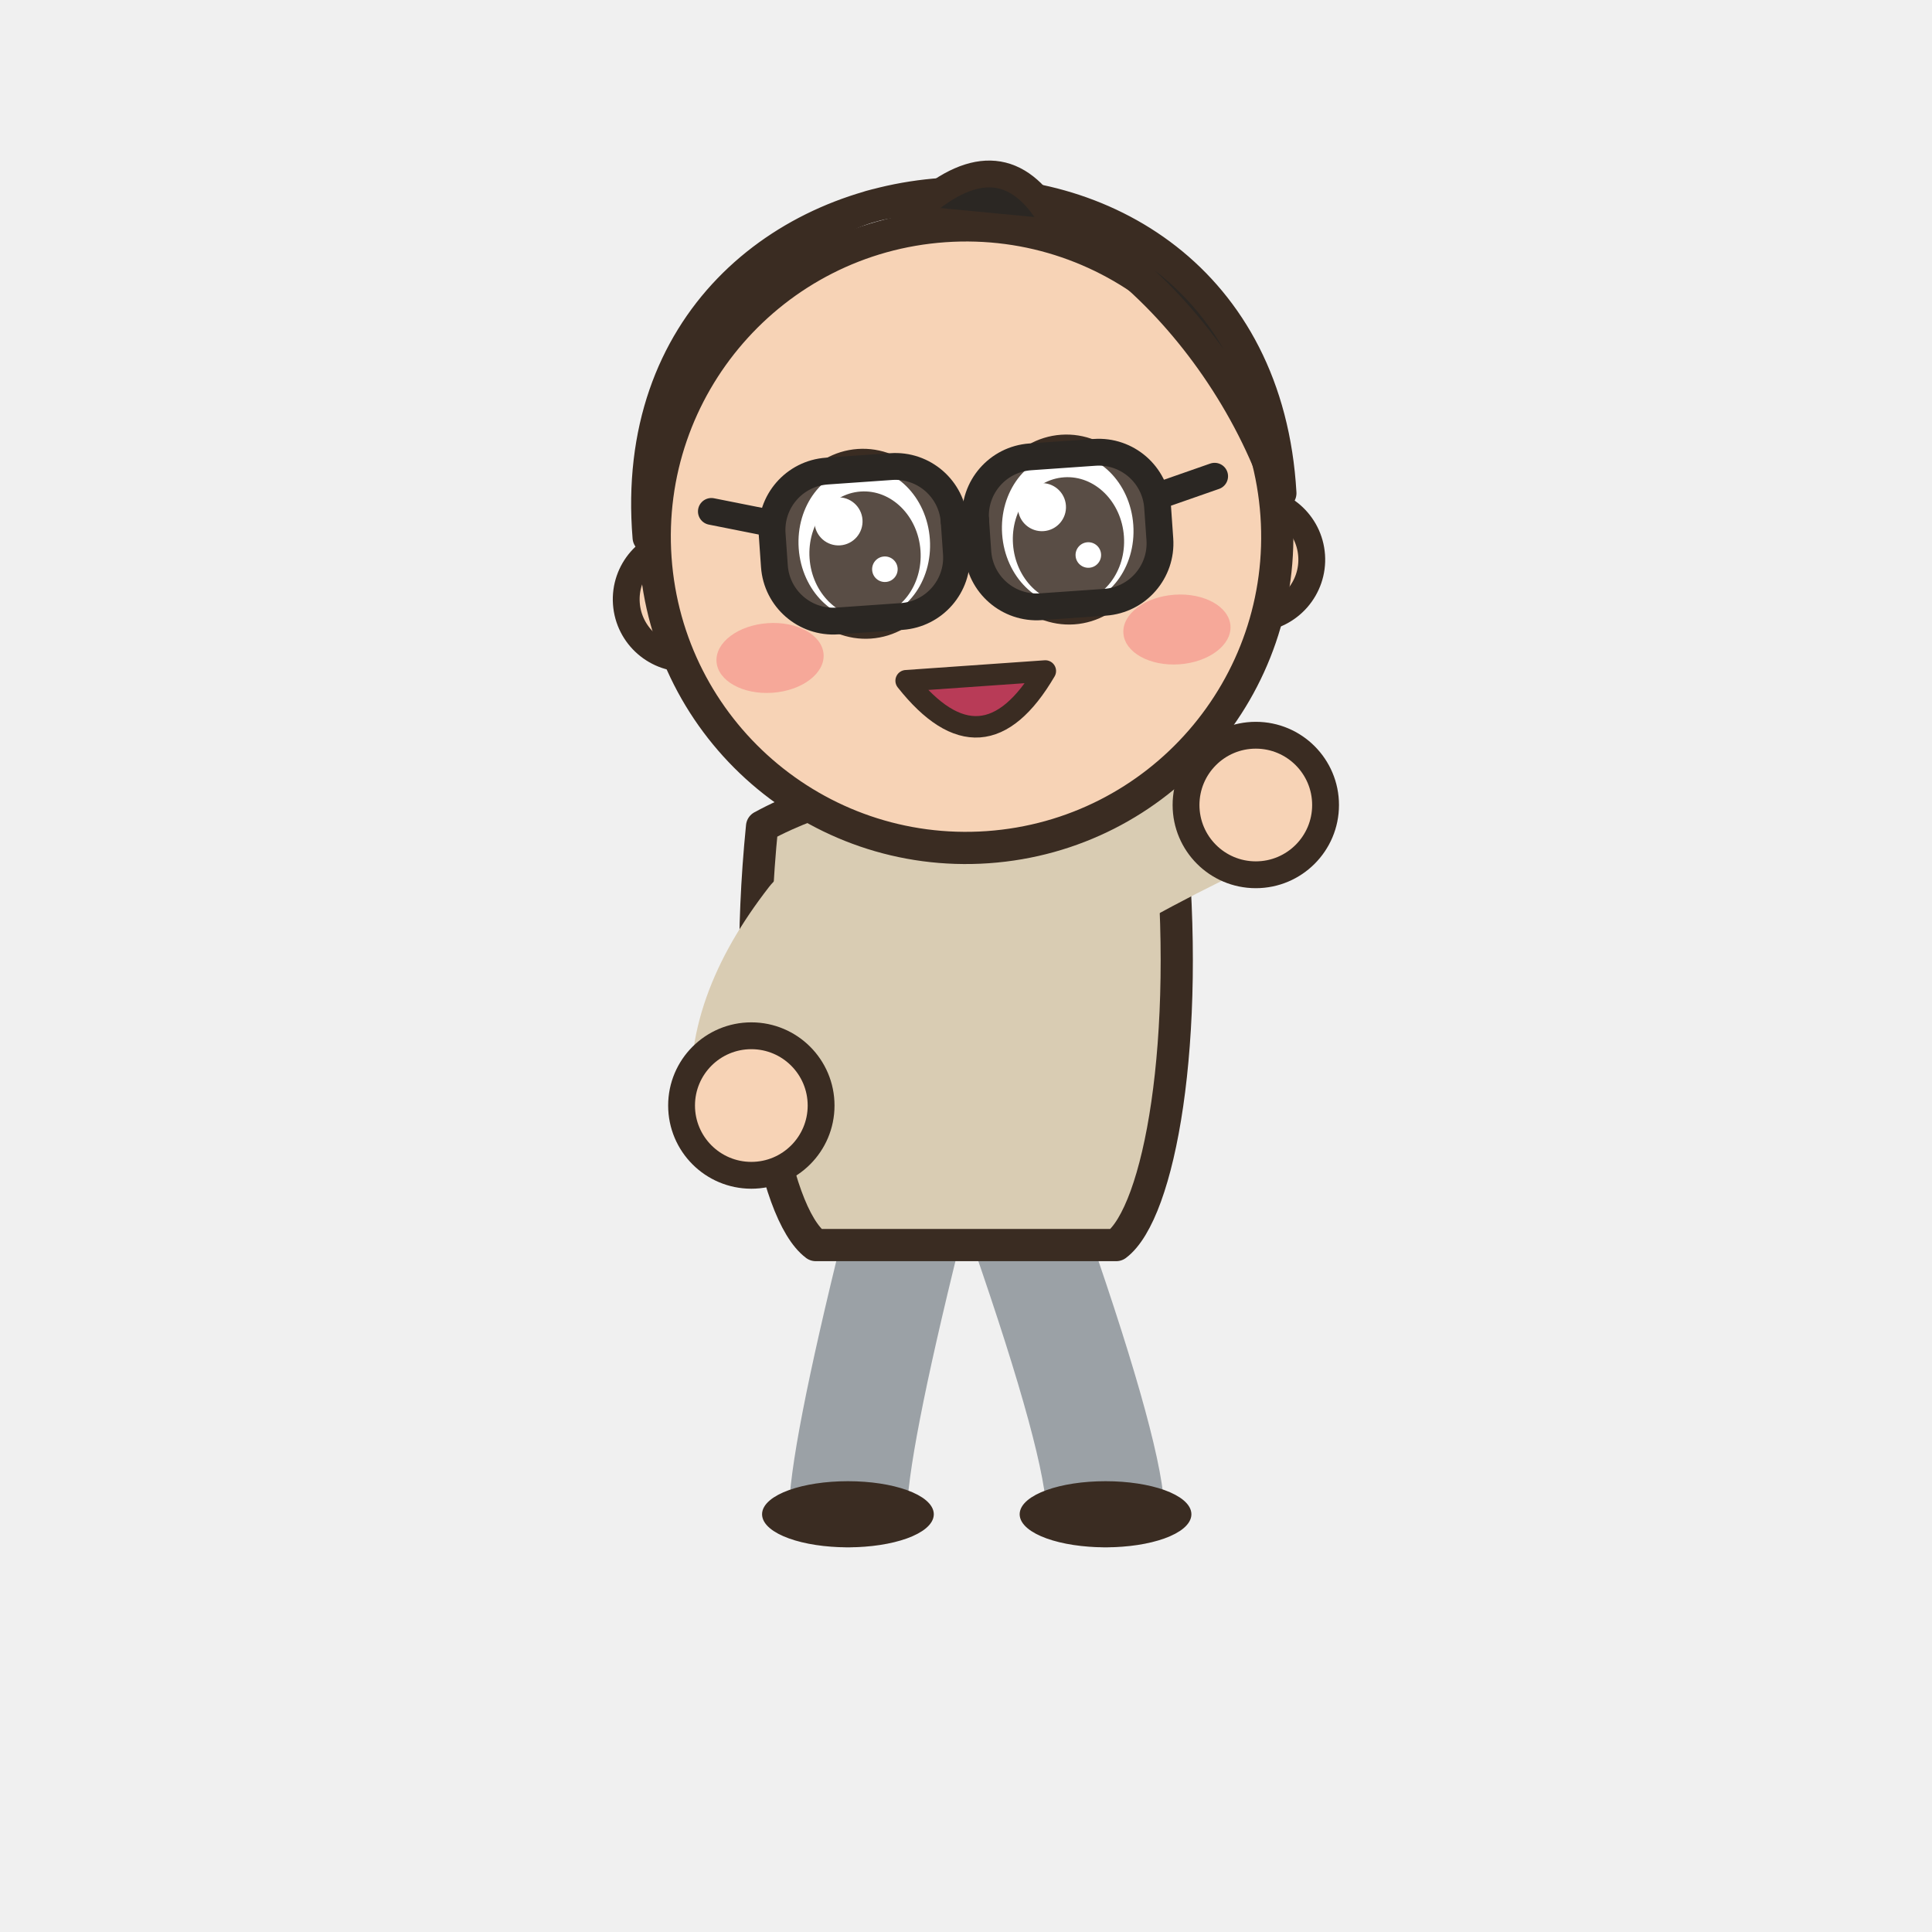
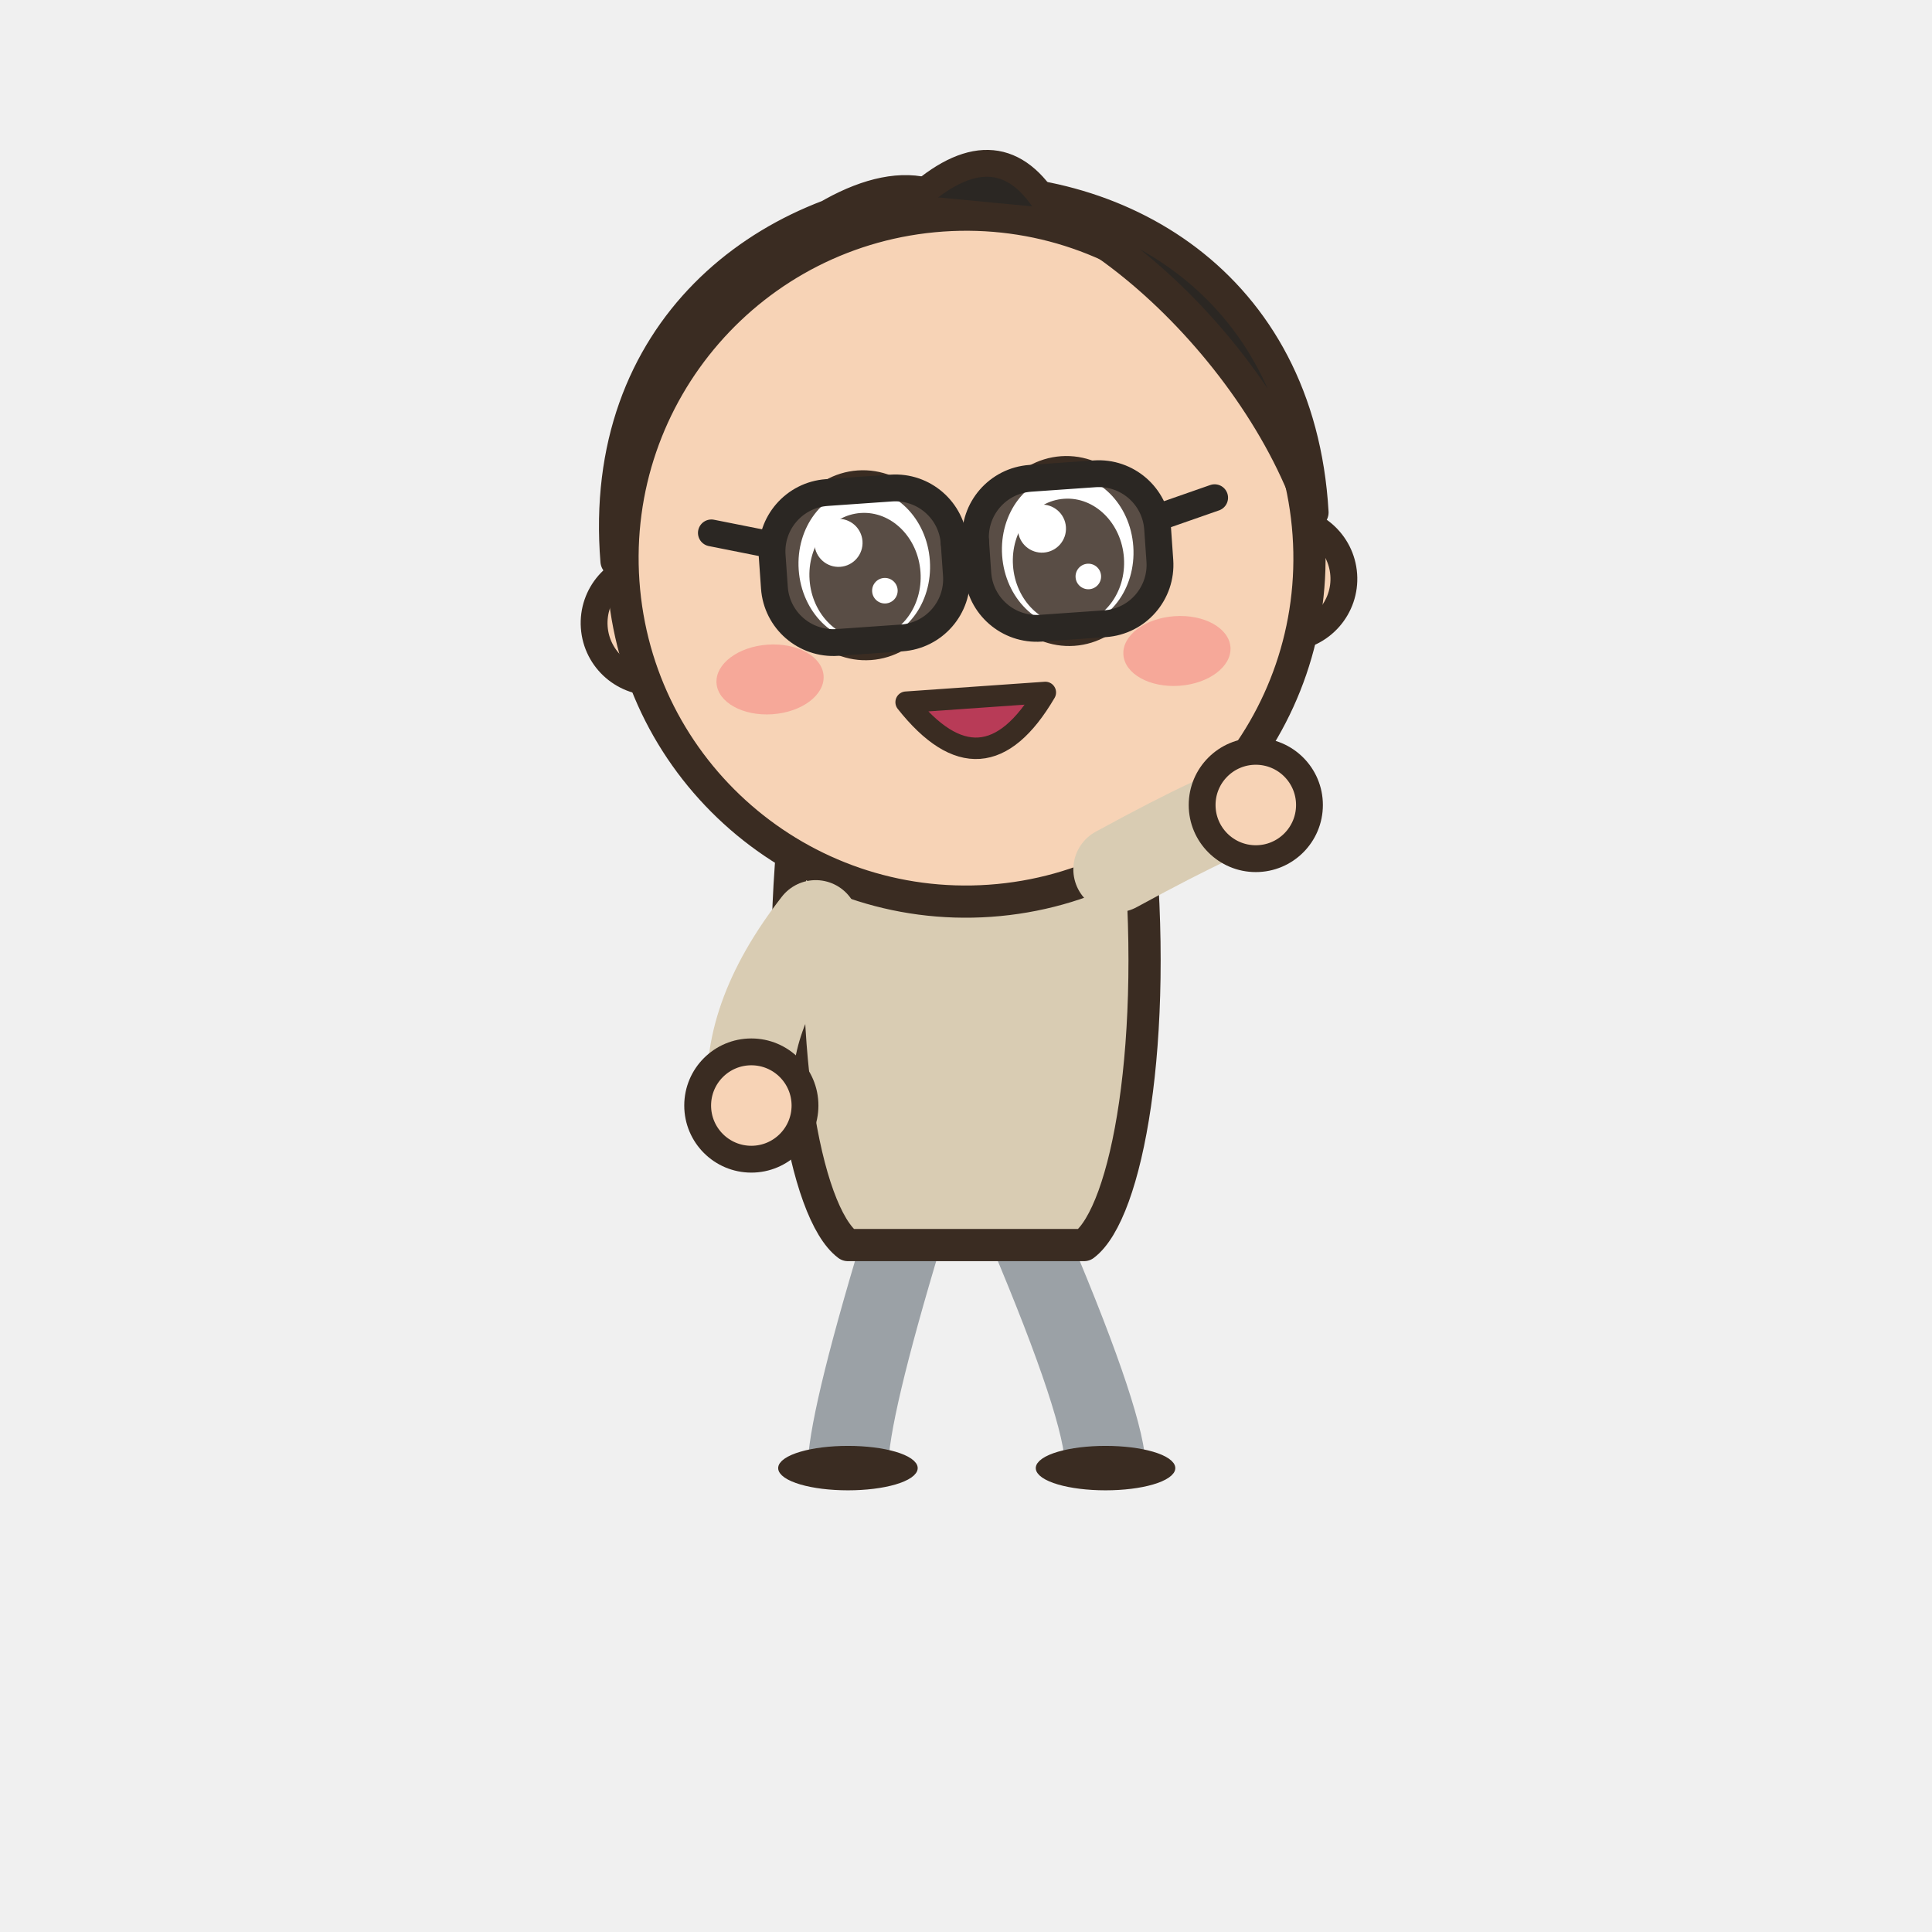
<svg xmlns="http://www.w3.org/2000/svg" viewBox="0 0 360 360" width="360" height="360">
  <g>
-     <g transform="translate(0 234) scale(1 0.56) translate(0 -234)">
-       <path d="M 168 228 Q 158 300 158 320" fill="none" stroke="#9BA1A6" stroke-width="22" stroke-linecap="round" />
+     <g transform="translate(0 234) scale(1 0.46) translate(0 -234)">
+       <path d="M 168 228 Q 158 300 158 320" fill="none" stroke="#9BA1A6" stroke-width="15" stroke-linecap="round" />
      <g transform="rotate(0 158 320)">
-         <ellipse cx="158" cy="320" rx="14" ry="9" fill="#3A2C22" stroke="#3A2C22" stroke-width="4" />
+         <ellipse cx="158" cy="320" rx="11" ry="7" fill="#3A2C22" stroke="#3A2C22" stroke-width="4" />
      </g>
-       <path d="M 192 228 Q 206 300 206 320" fill="none" stroke="#9BA1A6" stroke-width="22" stroke-linecap="round" />
+       <path d="M 192 228 Q 206 300 206 320" fill="none" stroke="#9BA1A6" stroke-width="15" stroke-linecap="round" />
      <g transform="rotate(0 206 320)">
-         <ellipse cx="206" cy="320" rx="14" ry="9" fill="#3A2C22" stroke="#3A2C22" stroke-width="4" />
+         <ellipse cx="206" cy="320" rx="11" ry="7" fill="#3A2C22" stroke="#3A2C22" stroke-width="4" />
      </g>
    </g>
-     <path d="M 142 154 C 138 194, 144 226, 152 232 L 208 232 C 216 226, 222 194, 218 154 C 196 142, 164 142, 142 154 Z" fill="#D9CCB3" stroke="#3A2C22" stroke-width="6" stroke-linejoin="round" stroke-linecap="round" />
-     <path d="M 152 172 Q 138 190 140 206" fill="none" stroke="#D9CCB3" stroke-width="22" stroke-linecap="round" />
-     <circle cx="140" cy="206" r="13" fill="#F7D3B6" stroke="#3A2C22" stroke-width="5" stroke-linejoin="round" />
-     <path d="M 208 162 Q 230 150 234 150" fill="none" stroke="#D9CCB3" stroke-width="22" stroke-linecap="round" />
-     <circle cx="234" cy="150" r="13" fill="#F7D3B6" stroke="#3A2C22" stroke-width="5" stroke-linejoin="round" />
-     <g transform="rotate(-4 180 100)">
-       <circle cx="127" cy="108" r="11" fill="#F7D3B6" stroke="#3A2C22" stroke-width="5" stroke-linejoin="round" stroke-linecap="round" />
-       <circle cx="233" cy="108" r="11" fill="#F7D3B6" stroke="#3A2C22" stroke-width="5" stroke-linejoin="round" stroke-linecap="round" />
-       <circle cx="180" cy="100" r="58" fill="#F7D3B6" stroke="#3A2C22" stroke-width="6" stroke-linejoin="round" stroke-linecap="round" />
-       <path d="M 121 96 C 120 16, 240 16, 239 96 C 230 62, 200 32, 178 38 C 158 30, 122 64, 121 96 Z" fill="#2B2723" stroke="#3A2C22" stroke-width="6" stroke-linejoin="round" stroke-linecap="round" />
-       <path d="M 176 38 q 16 -12 24 4" fill="#2B2723" stroke="#3A2C22" stroke-width="5" stroke-linejoin="round" stroke-linecap="round" />
-       <ellipse cx="161" cy="100" rx="14.0" ry="15.96" fill="#FFFFFF" stroke="#3A2C22" stroke-width="3.5" />
-       <ellipse cx="161" cy="102" rx="10.36" ry="11.76" fill="#3A2C22" />
-       <circle cx="156.5" cy="95.5" r="4.48" fill="#FFFFFF" />
-       <circle cx="164.5" cy="105" r="2.38" fill="#FFFFFF" />
-       <ellipse cx="199" cy="100" rx="14.0" ry="15.96" fill="#FFFFFF" stroke="#3A2C22" stroke-width="3.5" />
-       <ellipse cx="199" cy="102" rx="10.36" ry="11.76" fill="#3A2C22" />
-       <circle cx="194.5" cy="95.5" r="4.48" fill="#FFFFFF" />
-       <circle cx="202.5" cy="105" r="2.38" fill="#FFFFFF" />
-       <rect x="144" y="86" width="34" height="28" rx="11" fill="#FFFFFF" fill-opacity="0.16" stroke="#2B2723" stroke-width="5" stroke-linejoin="round" />
-       <rect x="182" y="86" width="34" height="28" rx="11" fill="#FFFFFF" fill-opacity="0.16" stroke="#2B2723" stroke-width="5" stroke-linejoin="round" />
-       <path d="M 178 97 L 182 97" stroke="#2B2723" stroke-width="5" stroke-linecap="round" />
-       <path d="M 144 95 l -11 -3" stroke="#2B2723" stroke-width="5" stroke-linecap="round" />
-       <path d="M 216 95 l 11 -3" stroke="#2B2723" stroke-width="5" stroke-linecap="round" />
-       <ellipse cx="142" cy="120" rx="10" ry="6.5" fill="#F58C86" opacity="0.6" />
-       <ellipse cx="218" cy="120" rx="10" ry="6.5" fill="#F58C86" opacity="0.6" />
-       <path d="M 167 126 Q 180 145 193 126 Z" fill="#B83B57" stroke="#3A2C22" stroke-width="4" stroke-linejoin="round" stroke-linecap="round" />
+     <path d="M 148 154 C 144 194, 150 226, 158 232 L 202 232 C 210 226, 216 194, 212 154 C 196 142, 164 142, 148 154 Z" fill="#D9CCB3" stroke="#3A2C22" stroke-width="6" stroke-linejoin="round" stroke-linecap="round" />
+     <g transform="rotate(-4 180 104)">
+       <circle cx="121" cy="112" r="11" fill="#F7D3B6" stroke="#3A2C22" stroke-width="5" stroke-linejoin="round" stroke-linecap="round" />
+       <circle cx="239" cy="112" r="11" fill="#F7D3B6" stroke="#3A2C22" stroke-width="5" stroke-linejoin="round" stroke-linecap="round" />
+       <circle cx="180" cy="104" r="64" fill="#F7D3B6" stroke="#3A2C22" stroke-width="6" stroke-linejoin="round" stroke-linecap="round" />
+       <path d="M 115 100 C 114 14, 246 14, 245 100 C 236 66, 200 30, 178 36 C 158 28, 116 68, 115 100 Z" fill="#2B2723" stroke="#3A2C22" stroke-width="6" stroke-linejoin="round" stroke-linecap="round" />
+       <path d="M 176 36 q 16 -12 24 4" fill="#2B2723" stroke="#3A2C22" stroke-width="5" stroke-linejoin="round" stroke-linecap="round" />
+       <ellipse cx="161" cy="104" rx="14.0" ry="15.96" fill="#FFFFFF" stroke="#3A2C22" stroke-width="3.5" />
+       <ellipse cx="161" cy="106" rx="10.36" ry="11.76" fill="#3A2C22" />
+       <circle cx="156.5" cy="99.5" r="4.48" fill="#FFFFFF" />
+       <circle cx="164.5" cy="109" r="2.38" fill="#FFFFFF" />
+       <ellipse cx="199" cy="104" rx="14.0" ry="15.96" fill="#FFFFFF" stroke="#3A2C22" stroke-width="3.5" />
+       <ellipse cx="199" cy="106" rx="10.36" ry="11.76" fill="#3A2C22" />
+       <circle cx="194.5" cy="99.5" r="4.48" fill="#FFFFFF" />
+       <circle cx="202.5" cy="109" r="2.38" fill="#FFFFFF" />
+       <rect x="144" y="90" width="34" height="28" rx="11" fill="#FFFFFF" fill-opacity="0.16" stroke="#2B2723" stroke-width="5" stroke-linejoin="round" />
+       <rect x="182" y="90" width="34" height="28" rx="11" fill="#FFFFFF" fill-opacity="0.16" stroke="#2B2723" stroke-width="5" stroke-linejoin="round" />
+       <path d="M 178 101 L 182 101" stroke="#2B2723" stroke-width="5" stroke-linecap="round" />
+       <path d="M 144 99 l -11 -3" stroke="#2B2723" stroke-width="5" stroke-linecap="round" />
+       <path d="M 216 99 l 11 -3" stroke="#2B2723" stroke-width="5" stroke-linecap="round" />
+       <ellipse cx="142" cy="124" rx="10" ry="6.5" fill="#F58C86" opacity="0.6" />
+       <ellipse cx="218" cy="124" rx="10" ry="6.5" fill="#F58C86" opacity="0.6" />
+       <path d="M 167 130 Q 180 149 193 130 Z" fill="#B83B57" stroke="#3A2C22" stroke-width="4" stroke-linejoin="round" stroke-linecap="round" />
    </g>
+     <path d="M 152 172 Q 138 190 140 206" fill="none" stroke="#D9CCB3" stroke-width="16" stroke-linecap="round" />
+     <circle cx="140" cy="206" r="10" fill="#F7D3B6" stroke="#3A2C22" stroke-width="5" stroke-linejoin="round" />
+     <path d="M 208 162 Q 230 150 234 150" fill="none" stroke="#D9CCB3" stroke-width="16" stroke-linecap="round" />
+     <circle cx="234" cy="150" r="10" fill="#F7D3B6" stroke="#3A2C22" stroke-width="5" stroke-linejoin="round" />
  </g>
</svg>
